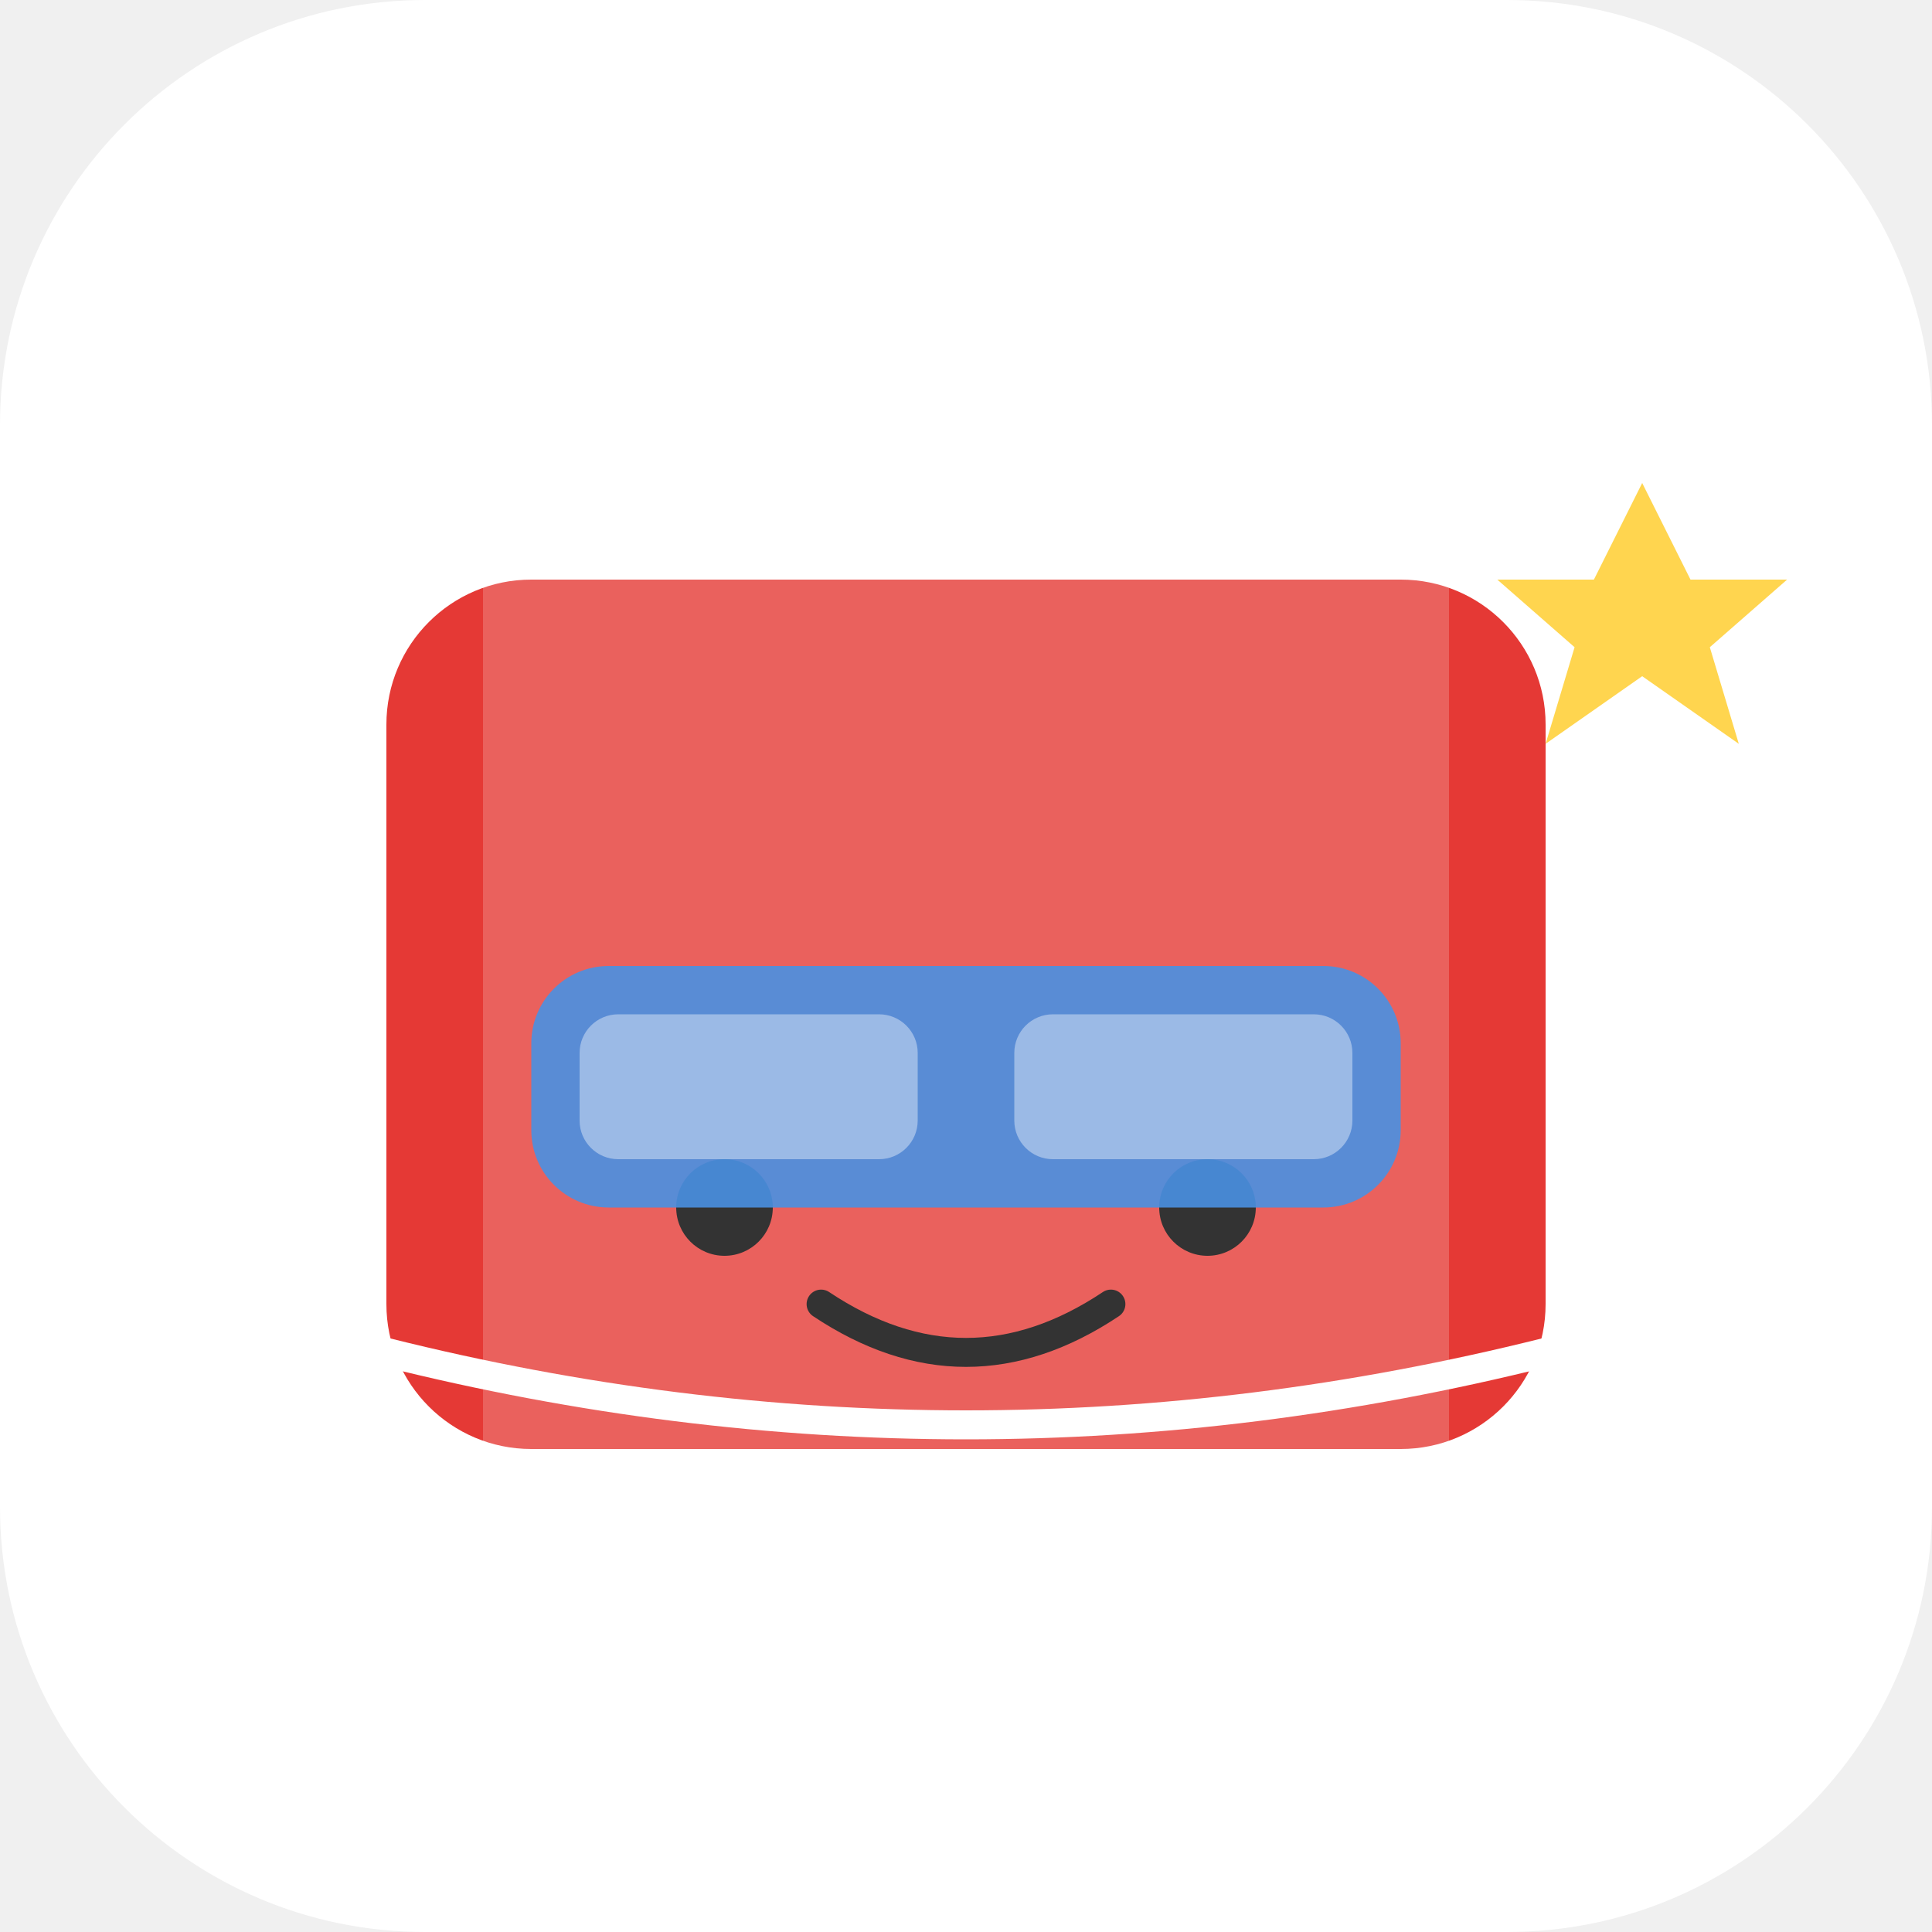
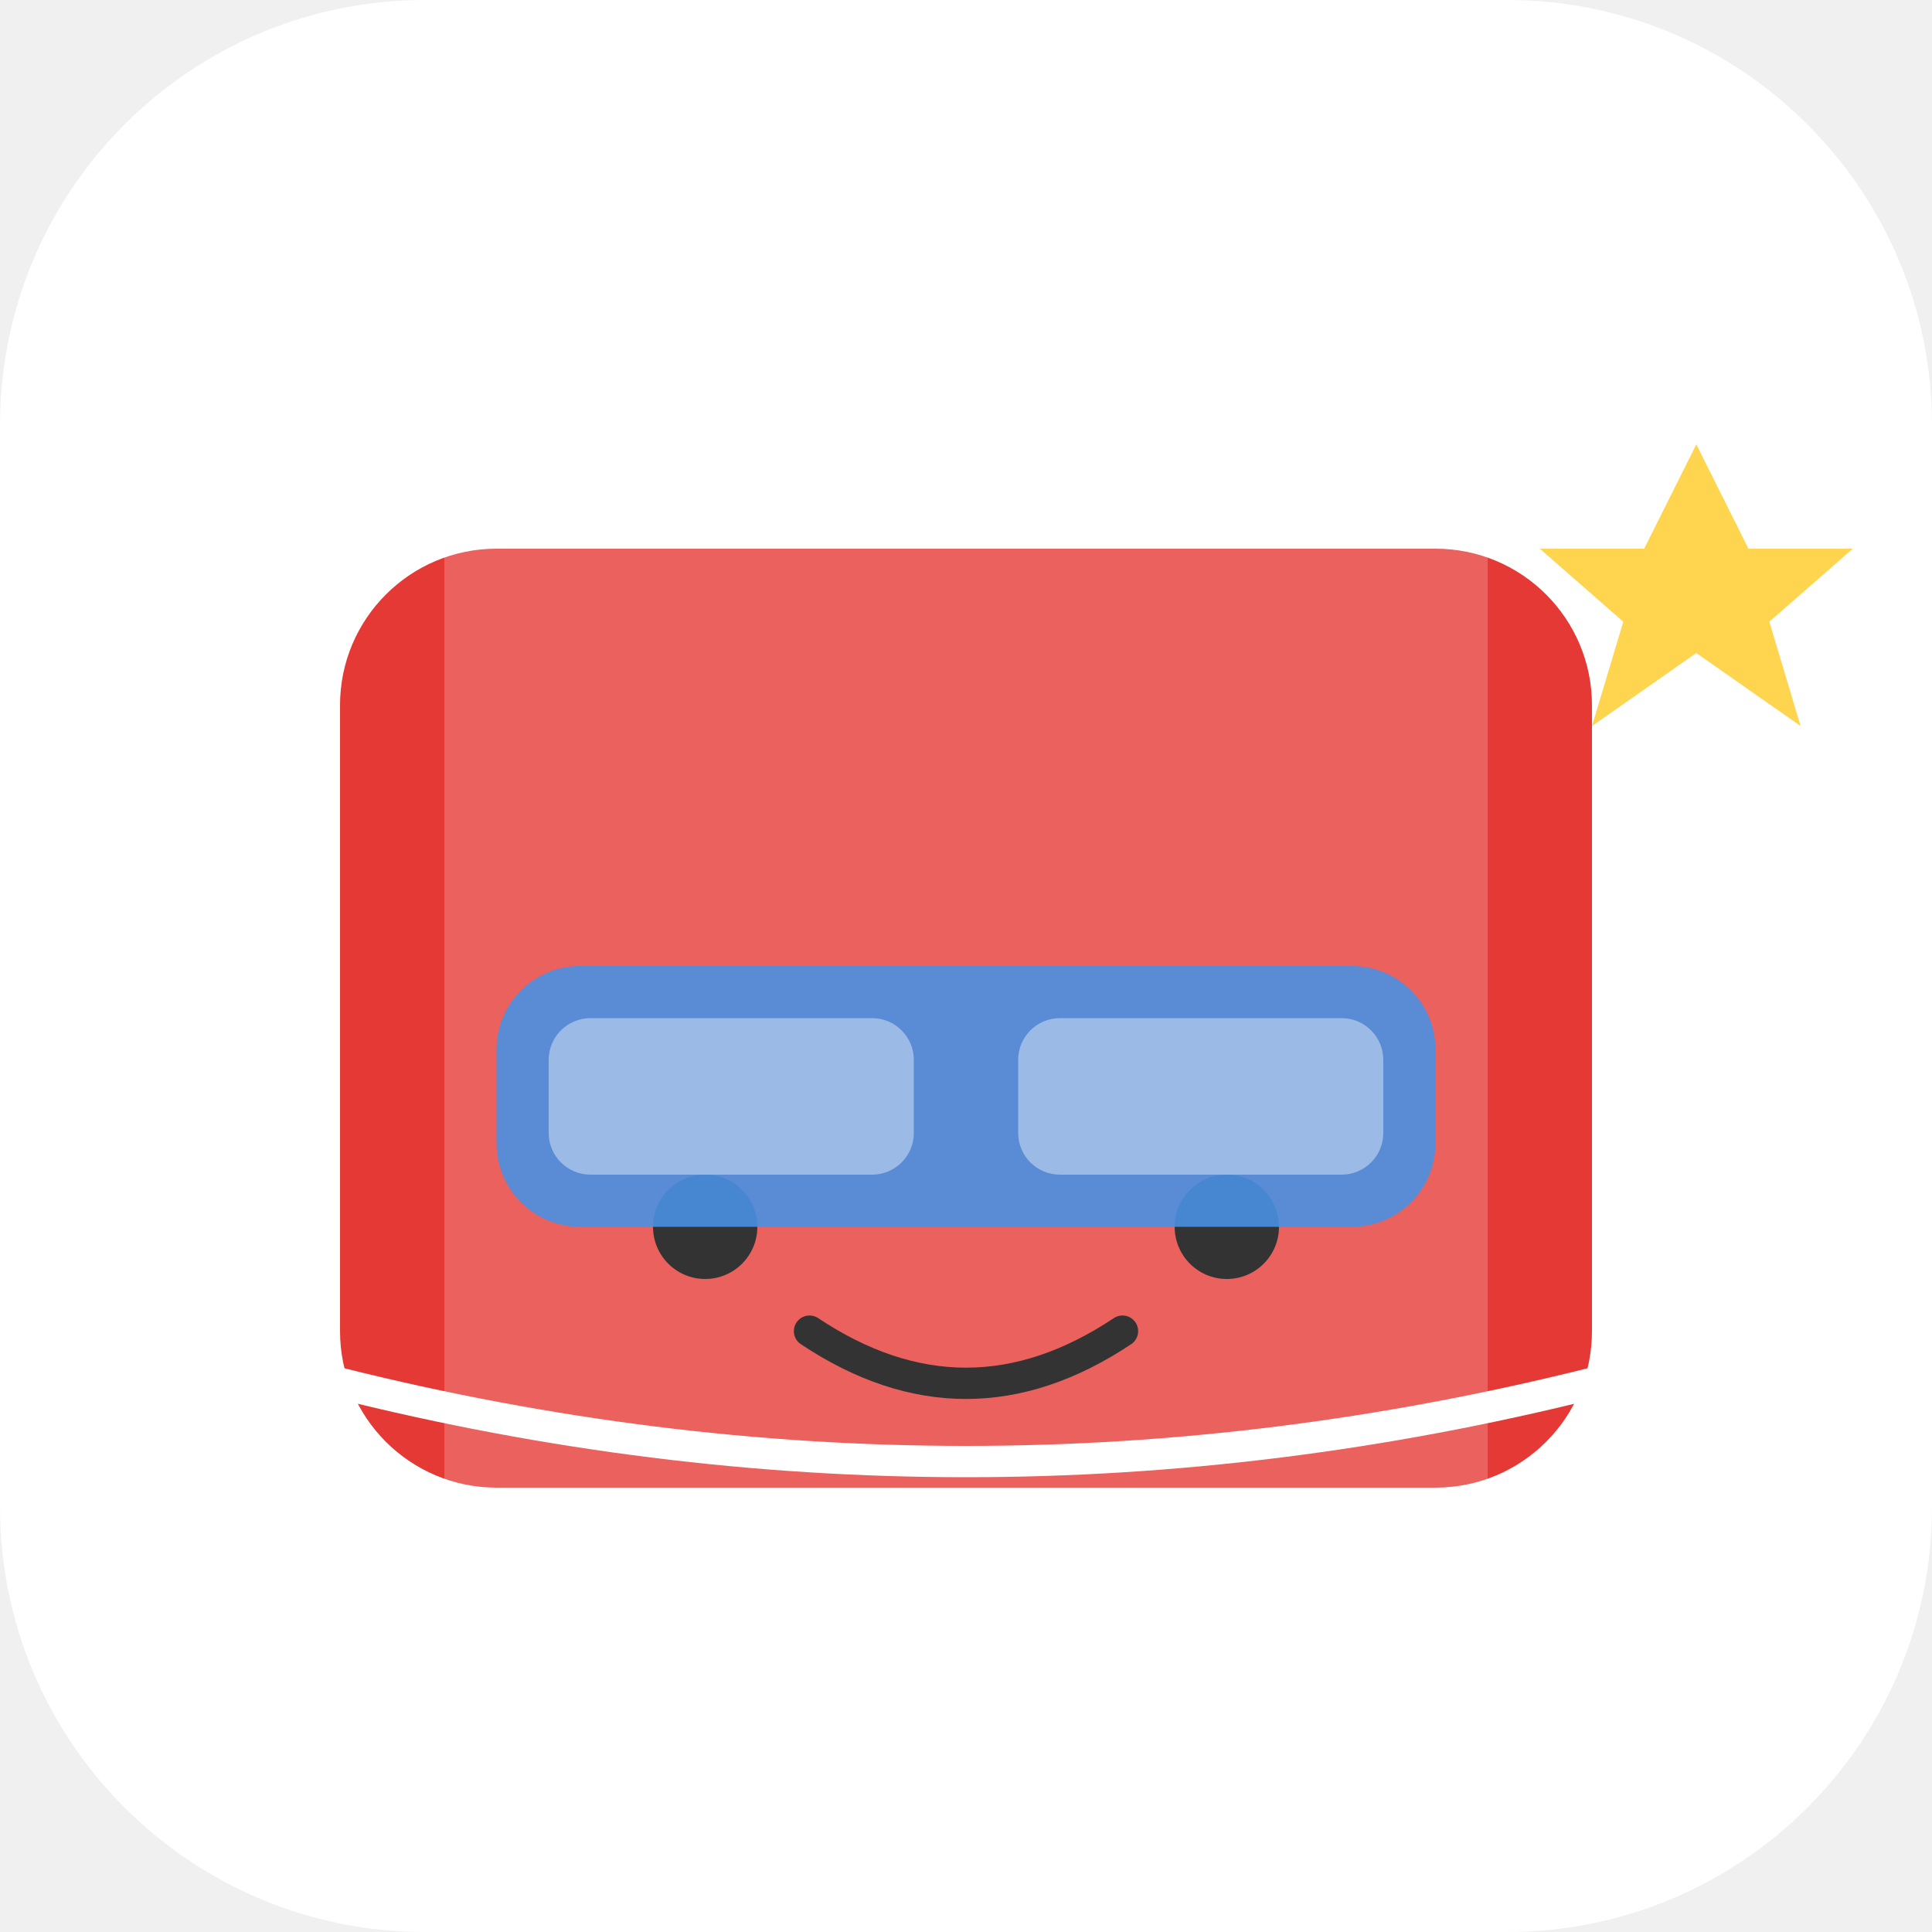
<svg xmlns="http://www.w3.org/2000/svg" viewBox="0 0 200 200" role="img" aria-labelledby="title">
  <rect width="200" height="200" rx="44" fill="#FFFFFF" />
-   <g>
+   <g transform="translate(-8 -8) scale(1.08)">
    <path fill="#E53935" d="M55 60h90a15 15 0 0 1 15 15v60a15 15 0 0 1-15 15H55a15 15 0 0 1-15-15V75a15 15 0 0 1 15-15Z" />
    <path fill="#FFFFFF" fill-opacity=".2" d="M50 60h100v90H50Z" />
    <path fill="none" stroke="#FFFFFF" stroke-width="3" d="M40 140q60 15 120 0" />
    <path fill="#333333" d="M70 125a5 5 0 1 1 10 0 5 5 0 1 1-10 0Zm50 0a5 5 0 1 1 10 0 5 5 0 1 1-10 0Z" />
    <path fill="none" stroke="#333333" stroke-linecap="round" stroke-width="3" d="M85 135q15 10 30 0" />
    <path fill="#4A90E2" fill-opacity=".9" d="M63 100h74a8 8 0 0 1 8 8v9a8 8 0 0 1-8 8H63a8 8 0 0 1-8-8v-9a8 8 0 0 1 8-8Z" />
    <path fill="#FFFFFF" fill-opacity=".4" d="M64 105h27a4 4 0 0 1 4 4v7a4 4 0 0 1-4 4H64a4 4 0 0 1-4-4v-7a4 4 0 0 1 4-4Zm45 0h27a4 4 0 0 1 4 4v7a4 4 0 0 1-4 4h-27a4 4 0 0 1-4-4v-7a4 4 0 0 1 4-4Z" />
    <path fill="#FFD54F" d="m170 50 5 10h10l-8 7 3 10-10-7-10 7 3-10-8-7h10Z" />
  </g>
</svg>
